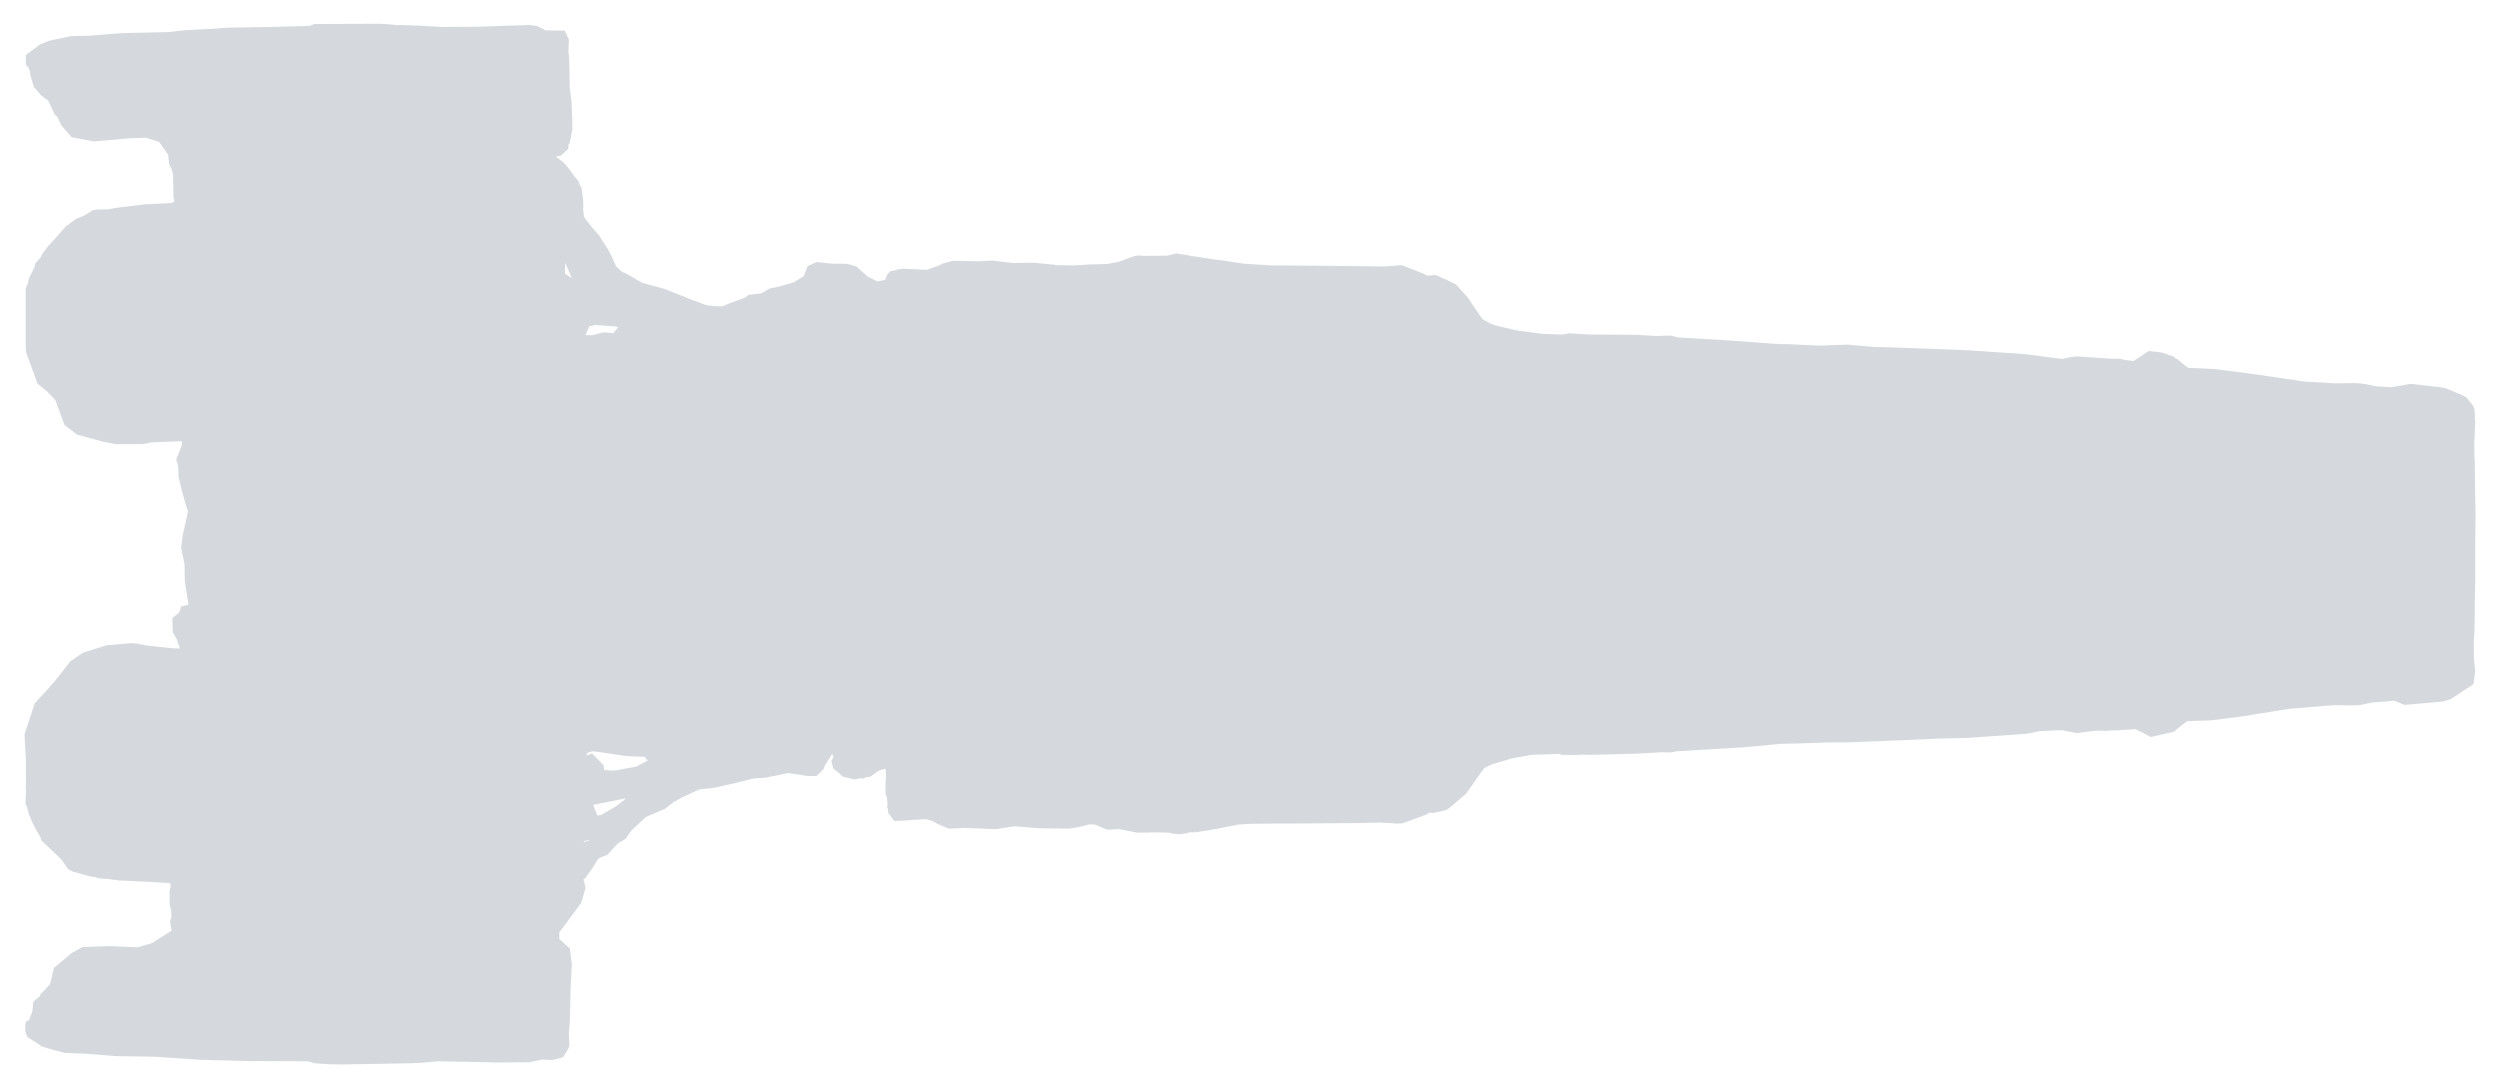
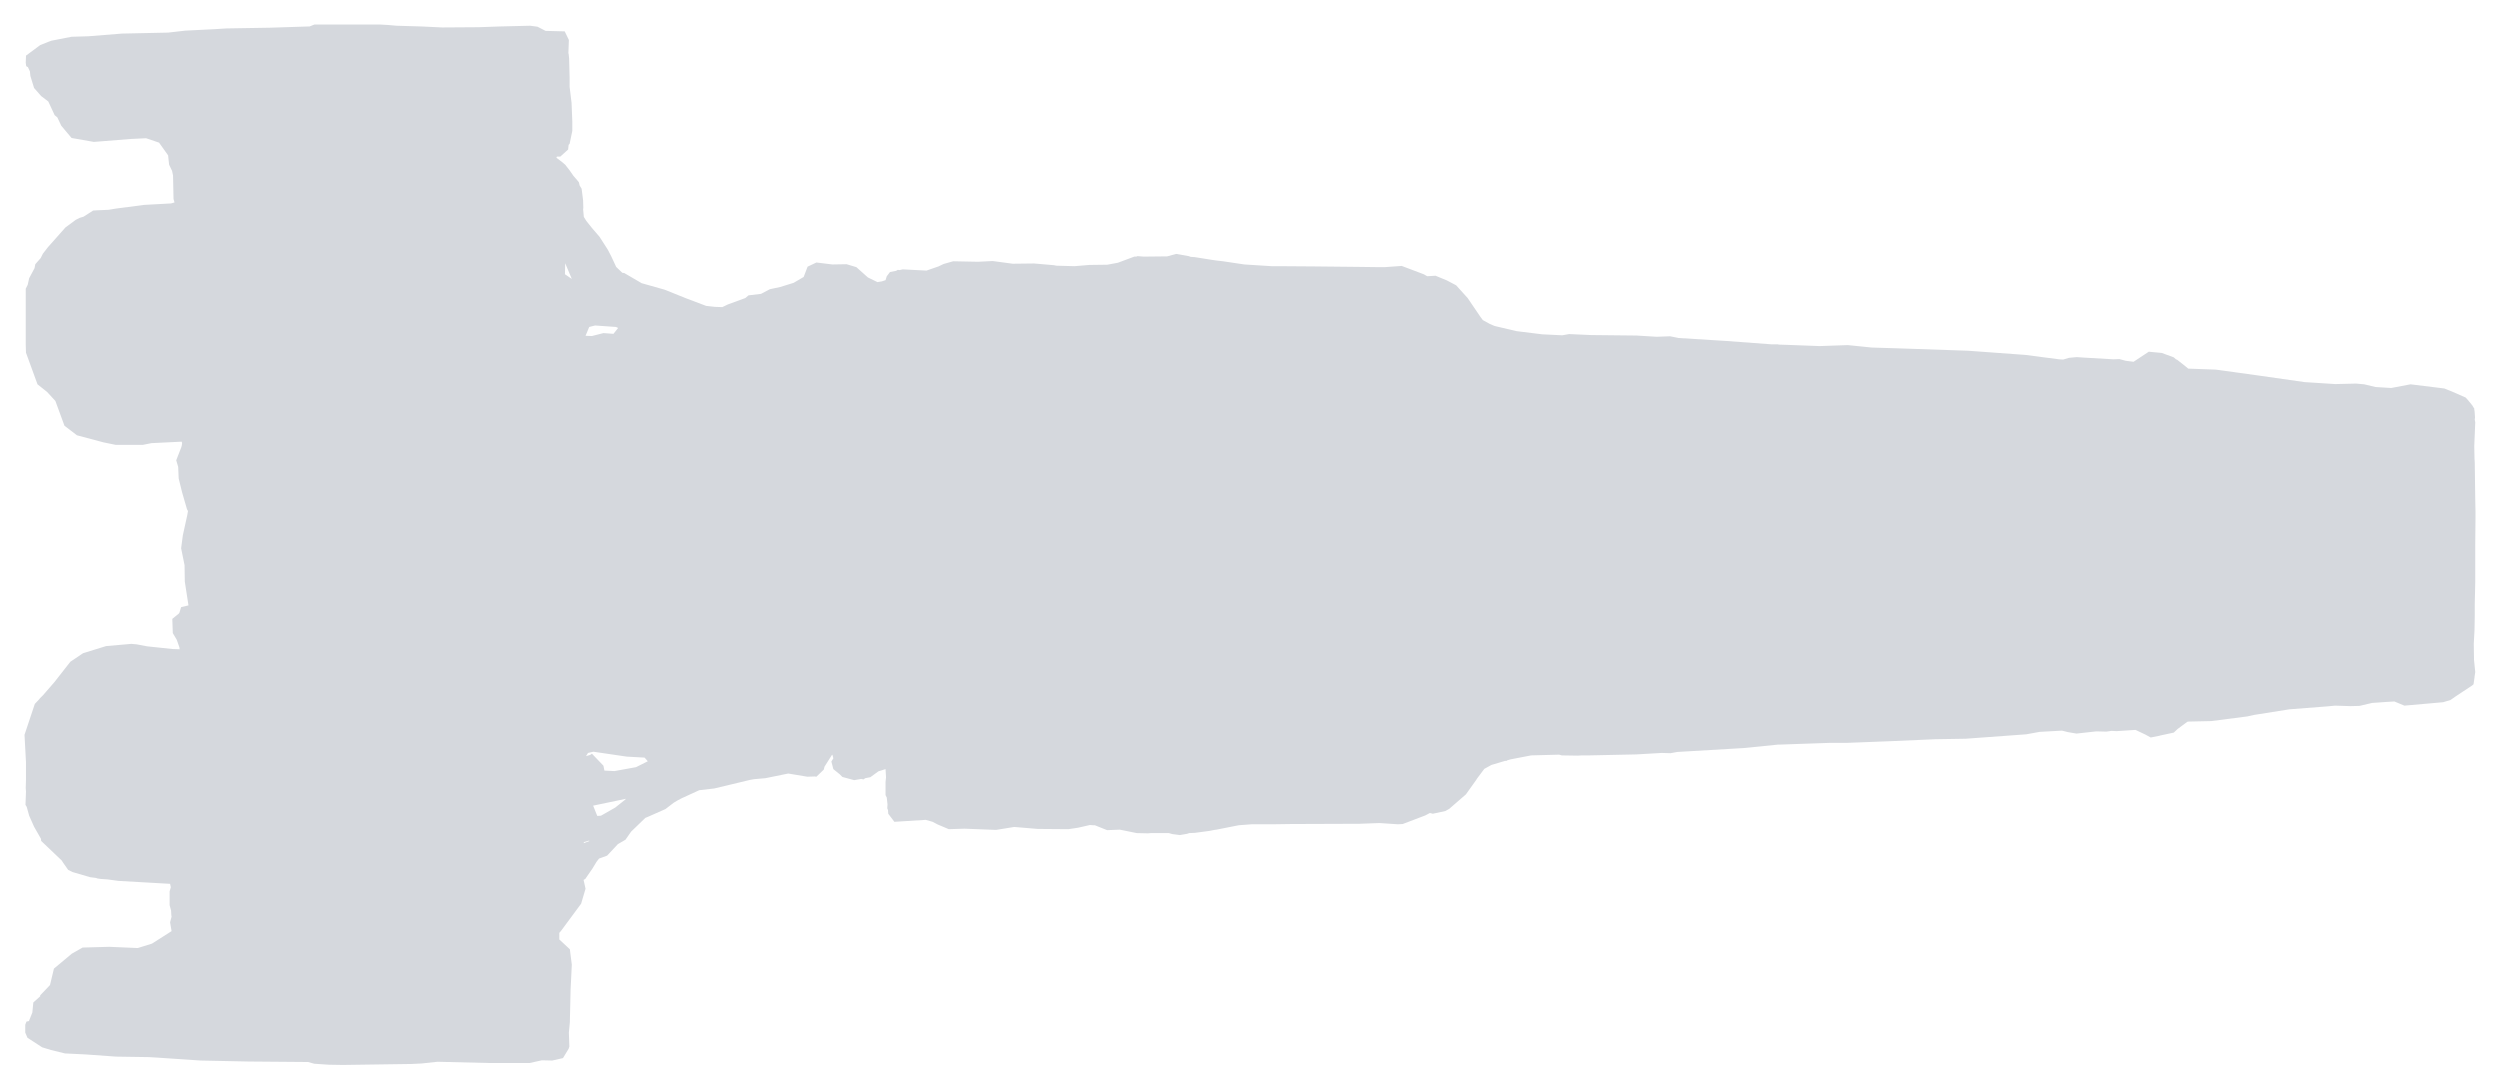
- <svg xmlns="http://www.w3.org/2000/svg" viewBox="-510 -222 1020 445" data-ship="no_exit" data-art-stem="no_exit" data-kb-match="verbatim" data-aspect="2.3557" data-frame-ambiguous="false" data-adjustments="{}">
-   <path d="M-490.1 -205.3L-489.0 -205.6L-480.8 -207.3L-474.0 -207.4L-460.2 -208.5L-441.4 -208.9L-434.4 -209.7L-422.4 -210.3L-417.6 -210.7L-399.7 -211.0L-384.2 -211.4L-383.7 -211.4L-381.7 -212.2L-355.1 -212.3L-351.6 -212.1L-348.2 -211.8L-338.0 -211.5L-329.6 -211.0L-314.7 -211.1L-306.1 -211.4L-293.7 -211.8L-290.7 -211.3L-287.4 -209.6L-279.6 -209.5L-277.9 -205.9L-278.1 -200.4L-278.0 -200.3L-277.8 -198.5L-277.6 -190.7L-277.6 -186.9L-276.8 -180.3L-276.5 -172.7L-276.5 -168.9L-277.6 -163.5L-278.0 -163.2L-278.2 -161.2L-281.4 -158.3L-282.7 -158.4L-283.0 -158.1L-282.8 -157.8L-280.7 -156.2L-279.4 -155.0L-277.6 -152.8L-276.0 -150.5L-274.6 -148.8L-273.8 -147.8L-273.5 -146.6L-272.7 -145.3L-272.1 -140.6L-272.0 -137.3L-272.1 -137.1L-271.8 -133.7L-270.8 -132.2L-268.5 -129.3L-265.4 -125.7L-262.0 -120.3L-260.6 -117.7L-258.6 -113.3L-256.1 -111.0L-255.3 -110.8L-248.1 -106.7L-248.0 -106.6L-238.8 -104.1L-230.1 -100.6L-221.9 -97.5L-218.3 -97.1L-215.3 -97.0L-213.0 -98.0L-205.9 -100.6L-204.6 -101.7L-199.5 -102.3L-195.9 -104.3L-191.7 -105.2L-186.2 -106.8L-182.1 -109.3L-180.5 -113.4L-176.9 -115.1L-170.4 -114.4L-164.6 -114.4L-160.6 -113.3L-155.9 -109.1L-152.0 -107.2L-150.2 -107.5L-148.7 -108.0L-148.2 -109.6L-146.9 -111.3L-144.4 -111.8L-143.7 -112.2L-143.0 -112.1L-141.7 -112.4L-132.0 -111.9L-127.1 -113.6L-125.0 -114.6L-121.1 -115.6L-110.9 -115.4L-105.0 -115.7L-96.8 -114.7L-88.1 -114.8L-80.0 -114.0L-79.0 -113.8L-71.6 -113.7L-65.6 -114.1L-58.2 -114.3L-53.9 -115.1L-47.2 -117.5L-46.4 -117.6L-45.9 -117.8L-43.4 -117.6L-33.8 -117.7L-30.1 -118.6L-25.0 -117.8L-24.2 -117.5L-22.6 -117.4L-15.7 -116.3L-13.6 -116.0L-11.0 -115.7L-2.3 -114.4L8.8 -113.7L11.7 -113.7L26.0 -113.6L45.1 -113.4L52.8 -113.3L54.9 -113.3L61.9 -113.8L70.9 -110.3L72.3 -109.5L75.7 -109.8L80.3 -107.8L84.1 -105.9L88.8 -100.7L94.1 -92.8L95.0 -91.7L97.9 -90.1L99.8 -89.3L108.7 -87.2L119.2 -85.8L127.4 -85.5L130.2 -86.0L139.1 -85.5L157.7 -85.4L165.9 -84.9L171.4 -85.1L174.8 -84.3L194.1 -83.2L213.0 -81.8L215.4 -81.7L215.8 -81.6L219.0 -81.6L232.4 -81.0L243.9 -81.4L253.7 -80.5L263.7 -80.2L293.0 -79.1L316.3 -77.5L330.1 -75.7L331.8 -75.6L334.1 -76.2L337.3 -76.6L340.2 -76.4L352.3 -75.6L354.7 -75.7L357.3 -75.1L360.5 -74.7L366.7 -78.8L372.0 -78.2L376.9 -76.5L377.8 -75.6L378.3 -75.5L381.6 -72.8L382.8 -71.9L394.0 -71.4L410.7 -69.2L430.3 -66.3L442.8 -65.6L451.3 -65.7L454.6 -65.4L459.2 -64.4L465.6 -64.0L473.5 -65.4L487.3 -63.8L490.3 -62.6L496.0 -60.1L496.9 -59.1L498.7 -56.9L499.6 -55.4L499.4 -55.0L499.6 -54.8L499.8 -52.0L499.7 -51.1L499.9 -49.9L499.5 -40.3L499.6 -35.1L499.7 -33.5L499.9 -18.7L500.0 -13.5L500.0 -10.7L499.9 -0.3L499.9 15.2L499.8 19.9L499.7 24.1L499.7 28.6L499.7 29.1L499.6 34.8L499.3 40.5L499.4 47.1L499.9 52.0L499.6 53.9L499.6 54.1L499.2 57.0L498.6 57.5L491.8 62.0L489.8 63.3L486.8 64.2L471.0 65.6L466.9 63.9L463.5 64.2L457.8 64.6L452.7 65.7L449.0 65.8L442.7 65.7L439.6 65.9L424.1 67.2L409.6 69.5L406.9 70.0L392.2 71.9L382.9 72.2L382.4 72.2L378.5 75.2L376.9 76.6L371.3 77.8L371.1 77.9L371.0 77.9L367.5 78.7L365.3 77.5L361.3 75.5L353.6 76.0L351.5 76.0L349.4 76.2L345.3 76.1L337.2 77.1L333.7 76.4L331.3 75.9L322.2 76.3L316.7 77.4L292.0 79.1L279.7 79.4L261.4 80.2L243.2 80.9L236.3 80.9L224.6 81.3L216.0 81.5L215.4 81.6L201.5 82.9L174.3 84.5L171.6 85.0L168.0 84.9L157.6 85.5L138.4 86.0L135.4 85.9L133.7 86.0L127.2 86.0L126.1 85.6L114.7 86.0L106.4 87.5L105.7 87.7L105.0 88.0L104.5 88.2L104.2 88.2L98.5 89.9L95.6 91.4L92.6 95.4L92.3 96.0L88.1 101.9L81.3 107.7L79.7 108.6L74.6 109.7L73.4 109.5L71.5 110.5L62.3 113.9L60.3 114.0L52.8 113.6L44.7 113.8L16.7 114.0L9.7 114.0L0.7 114.1L-4.6 114.4L-13.7 116.2L-14.5 116.3L-16.5 116.7L-22.5 117.6L-24.8 117.6L-25.7 117.9L-28.6 118.4L-31.7 118.1L-33.1 117.7L-40.5 117.6L-41.6 117.7L-46.2 117.7L-46.7 117.6L-46.7 117.6L-53.1 116.3L-58.3 116.5L-63.3 114.4L-64.0 114.4L-65.3 114.3L-70.1 115.5L-74.1 116.1L-86.6 115.9L-96.2 115.1L-103.6 116.3L-116.5 115.8L-122.9 116.1L-127.4 114.2L-129.5 113.0L-132.3 112.2L-145.1 113.0L-147.6 109.7L-147.7 108.2L-148.0 107.5L-147.9 106.0L-148.2 103.1L-148.7 102.2L-148.7 96.8L-148.5 94.8L-148.7 91.6L-151.6 92.5L-154.9 94.9L-157.0 95.2L-157.7 95.7L-158.6 95.5L-161.5 96.0L-166.3 94.8L-167.4 93.6L-170.0 91.6L-170.8 88.4L-170.0 87.1L-170.3 85.9L-170.5 85.6L-173.6 90.6L-173.9 91.7L-176.9 94.7L-177.6 94.6L-180.6 94.6L-188.4 93.4L-197.7 95.3L-202.3 95.6L-204.0 96.0L-211.9 97.9L-218.6 99.4L-224.7 100.1L-231.9 103.4L-233.6 104.4L-235.1 105.2L-238.5 107.9L-245.5 110.9L-246.7 111.5L-252.5 117.0L-254.8 120.3L-257.9 122.1L-262.3 126.8L-265.6 128.1L-266.6 129.4L-268.3 132.2L-271.2 136.3L-271.9 136.8L-271.1 140.3L-272.9 146.4L-281.1 157.5L-281.8 158.3L-281.8 161.1L-277.5 165.0L-276.7 171.3L-277.2 181.5L-277.5 194.9L-277.9 199.1L-277.7 204.7L-278.0 205.6L-280.3 209.4L-284.7 210.5L-288.9 210.3L-293.9 211.4L-307.8 211.5L-310.7 211.4L-331.5 211.0L-338.0 211.6L-342.1 211.8L-370.1 212.3L-375.9 212.2L-381.8 211.8L-384.3 211.0L-408.6 210.9L-428.1 210.4L-445.9 209.2L-449.3 209.1L-462.6 208.9L-475.2 207.9L-483.5 207.6L-489.2 206.1L-492.8 205.0L-498.8 201.1L-499.7 199.0L-499.7 195.9L-499.2 194.6L-498.2 194.3L-496.8 190.8L-496.4 186.7L-493.6 184.3L-493.6 183.8L-489.6 179.6L-488.0 172.9L-480.7 166.8L-476.3 164.4L-465.4 164.0L-453.8 164.5L-448.0 162.8L-440.0 157.7L-440.0 157.7L-440.6 154.0L-440.0 151.8L-440.1 151.2L-440.2 149.3L-440.8 147.0L-440.8 141.4L-440.3 139.7L-440.6 138.3L-449.4 137.8L-461.7 137.2L-466.1 136.6L-469.0 136.4L-470.3 136.2L-470.8 135.9L-473.2 135.6L-480.4 133.6L-482.2 132.6L-484.3 129.6L-484.8 128.8L-493.2 120.8L-493.3 120.0L-496.1 115.0L-498.1 110.6L-499.1 106.9L-499.6 106.1L-499.4 100.8L-499.5 99.2L-499.4 95.9L-499.4 88.7L-500.0 77.6L-495.8 64.9L-494.1 63.1L-493.7 62.6L-492.4 61.3L-487.8 56.1L-481.3 47.8L-476.1 44.3L-466.7 41.3L-456.4 40.4L-454.2 40.6L-450.0 41.4L-439.6 42.5L-436.7 42.6L-436.8 41.9L-437.9 38.8L-439.5 36.0L-439.7 30.2L-437.0 28.0L-436.9 27.8L-436.8 27.7L-436.1 25.4L-433.1 24.7L-434.6 15.0L-434.7 8.3L-436.1 1.4L-435.4 -3.9L-433.6 -12.0L-433.3 -13.8L-433.7 -14.4L-435.7 -21.4L-437.1 -27.1L-437.3 -31.8L-438.1 -34.5L-436.0 -39.9L-435.8 -40.7L-435.7 -41.6L-435.9 -42.0L-448.2 -41.5L-451.7 -40.8L-462.8 -40.8L-467.7 -41.7L-478.6 -44.7L-483.7 -48.6L-487.4 -58.7L-490.8 -62.3L-494.7 -65.5L-499.4 -78.4L-499.5 -81.7L-499.5 -81.8L-499.5 -82.3L-499.5 -88.9L-499.5 -97.3L-499.5 -98.0L-499.5 -98.4L-499.5 -104.4L-498.7 -106.1L-498.1 -108.7L-495.9 -112.9L-495.6 -114.5L-493.4 -117.0L-492.5 -118.8L-490.4 -121.5L-487.2 -125.0L-483.3 -129.5L-479.1 -132.6L-477.5 -133.3L-475.9 -133.9L-472.0 -136.3L-470.3 -136.5L-465.7 -136.6L-462.7 -137.2L-451.2 -138.6L-440.2 -139.2L-438.8 -139.7L-439.2 -141.0L-439.4 -150.6L-439.8 -152.5L-441.0 -155.1L-441.3 -157.8L-441.4 -158.9L-445.1 -164.1L-450.4 -165.8L-456.6 -165.6L-471.7 -164.3L-480.8 -166.0L-485.0 -170.9L-486.6 -174.3L-487.7 -175.3L-490.3 -180.9L-493.2 -183.1L-496.1 -186.4L-497.6 -191.2L-497.8 -193.1L-498.6 -194.8L-499.3 -195.3L-499.5 -196.7L-499.4 -199.2L-499.4 -199.6L-493.6 -203.9L-490.1 -205.3ZM-269.8 120.7L-270.2 120.8L-271.8 121.3L-271.8 121.7L-269.4 120.8L-269.8 120.7ZM-264.8 110.5L-259.0 107.2L-255.1 104.2L-254.6 103.7L-268.0 106.4L-266.6 109.9L-266.3 110.7L-264.8 110.5ZM-270.1 85.0L-270.9 86.2L-269.2 85.8L-268.5 85.3L-263.8 90.2L-263.4 92.2L-259.3 92.4L-250.5 90.8L-245.7 88.3L-247.0 86.8L-254.3 86.5L-267.9 84.5L-270.1 85.0ZM-271.1 -85.3L-271.1 -85.3L-268.5 -85.2L-263.8 -86.4L-259.7 -86.1L-257.8 -88.5L-258.7 -88.8L-267.2 -89.4L-269.6 -88.8L-271.1 -85.3ZM-276.7 -108.5L-276.7 -108.5L-279.4 -114.8L-279.5 -110.4L-276.7 -108.5Z" fill-rule="evenodd" fill="#d5d8dd" />
+ <svg xmlns="http://www.w3.org/2000/svg" viewBox="0 0 1020 445" data-ship="no_exit" data-art-stem="no_exit" data-kb-match="verbatim" data-aspect="2.3557" data-frame-ambiguous="false" data-adjustments="{}">
+   <path d="M19.9 17.0L21.0 16.6L29.2 15.0L36.0 14.8L49.8 13.7L68.6 13.3L75.6 12.5L87.6 11.9L92.4 11.6L110.3 11.3L125.8 10.8L126.3 10.8L128.3 10.0L154.9 10.0L158.4 10.2L161.8 10.5L172.0 10.8L180.4 11.2L195.3 11.1L203.9 10.8L216.3 10.5L219.3 10.9L222.6 12.6L230.4 12.8L232.1 16.3L231.9 21.8L232.0 21.9L232.2 23.8L232.4 31.6L232.4 35.4L233.2 42.0L233.5 49.6L233.5 53.4L232.4 58.7L232.0 59.1L231.8 61.0L228.6 63.9L227.3 63.9L227.0 64.1L227.2 64.5L229.3 66.1L230.6 67.2L232.4 69.5L234.0 71.8L235.4 73.4L236.2 74.4L236.5 75.7L237.3 77.0L237.9 81.7L238.0 85.0L237.9 85.2L238.2 88.5L239.2 90.1L241.5 93.0L244.6 96.6L248.0 101.9L249.4 104.6L251.4 108.9L253.9 111.3L254.7 111.4L261.9 115.6L262.0 115.6L271.2 118.2L279.9 121.7L288.1 124.8L291.7 125.2L294.7 125.3L297.0 124.2L304.1 121.6L305.4 120.5L310.5 119.9L314.1 118.0L318.3 117.1L323.8 115.4L327.9 113.0L329.5 108.8L333.1 107.1L339.6 107.9L345.4 107.8L349.4 109.0L354.1 113.2L358.0 115.1L359.8 114.8L361.3 114.3L361.8 112.7L363.1 111.0L365.6 110.5L366.3 110.1L367.0 110.2L368.3 109.9L378.0 110.4L382.9 108.7L385.0 107.7L388.9 106.6L399.1 106.8L405.0 106.5L413.2 107.6L421.9 107.5L430.0 108.2L431.0 108.4L438.4 108.6L444.4 108.1L451.8 108.0L456.1 107.2L462.8 104.7L463.6 104.7L464.1 104.5L466.6 104.7L476.2 104.6L479.9 103.6L485.0 104.5L485.8 104.8L487.4 104.9L494.3 106.0L496.4 106.3L499.0 106.6L507.7 107.9L518.8 108.6L521.7 108.6L536.0 108.7L555.1 108.9L562.8 109.0L564.9 109.0L571.9 108.5L580.9 111.9L582.3 112.7L585.7 112.5L590.3 114.4L594.1 116.4L598.8 121.6L604.1 129.4L605.0 130.6L607.9 132.2L609.8 133.0L618.7 135.1L629.2 136.4L637.4 136.8L640.2 136.3L649.1 136.7L667.7 136.9L675.9 137.4L681.4 137.2L684.8 137.9L704.1 139.1L723.0 140.5L725.4 140.5L725.8 140.6L729.0 140.7L742.4 141.2L753.9 140.8L763.7 141.8L773.7 142.1L803.0 143.1L826.3 144.8L840.1 146.6L841.8 146.7L844.1 146.0L847.3 145.7L850.2 145.9L862.3 146.6L864.7 146.5L867.3 147.2L870.5 147.6L876.7 143.5L882.0 144.0L886.9 145.8L887.8 146.6L888.3 146.8L891.6 149.4L892.8 150.4L904.0 150.8L920.7 153.1L940.3 155.9L952.8 156.7L961.3 156.5L964.6 156.8L969.2 157.9L975.6 158.3L983.5 156.8L997.3 158.5L1000.3 159.7L1006.0 162.2L1006.9 163.2L1008.7 165.4L1009.6 166.9L1009.4 167.3L1009.6 167.4L1009.8 170.3L1009.7 171.2L1009.9 172.3L1009.5 182.0L1009.6 187.1L1009.7 188.7L1009.9 203.6L1010.0 208.7L1010.0 211.6L1009.9 222.0L1009.9 237.4L1009.8 242.2L1009.7 246.4L1009.7 250.9L1009.7 251.4L1009.6 257.0L1009.3 262.7L1009.4 269.3L1009.9 274.2L1009.6 276.2L1009.6 276.4L1009.2 279.2L1008.6 279.7L1001.8 284.2L999.8 285.6L996.8 286.5L981.0 287.9L976.9 286.2L973.5 286.4L967.8 286.8L962.7 288.0L959.0 288.1L952.7 287.9L949.6 288.2L934.1 289.4L919.6 291.7L916.9 292.3L902.2 294.2L892.9 294.4L892.4 294.5L888.5 297.4L886.9 298.9L881.3 300.1L881.1 300.2L881.0 300.2L877.5 300.9L875.3 299.7L871.3 297.8L863.6 298.3L861.5 298.2L859.4 298.5L855.3 298.4L847.2 299.3L843.7 298.7L841.3 298.1L832.2 298.6L826.7 299.6L802.0 301.4L789.7 301.6L771.4 302.4L753.2 303.1L746.3 303.1L734.6 303.5L726.0 303.8L725.4 303.8L711.5 305.2L684.3 306.8L681.6 307.3L678.0 307.2L667.6 307.8L648.4 308.2L645.4 308.2L643.7 308.3L637.2 308.2L636.1 307.9L624.7 308.2L616.4 309.8L615.7 310.0L615.0 310.2L614.5 310.5L614.2 310.4L608.5 312.1L605.6 313.7L602.6 317.7L602.3 318.2L598.1 324.1L591.3 330.0L589.7 330.9L584.6 332.0L583.4 331.7L581.5 332.7L572.3 336.2L570.3 336.3L562.8 335.8L554.7 336.1L526.7 336.2L519.7 336.3L510.7 336.3L505.4 336.7L496.3 338.5L495.5 338.6L493.5 339.0L487.5 339.8L485.2 339.9L484.3 340.2L481.4 340.7L478.3 340.3L476.9 339.9L469.5 339.9L468.4 340.0L463.8 339.9L463.3 339.8L463.3 339.8L456.9 338.5L451.7 338.7L446.7 336.7L446.0 336.7L444.7 336.6L439.9 337.7L435.9 338.3L423.4 338.2L413.8 337.4L406.4 338.6L393.5 338.1L387.1 338.3L382.6 336.4L380.5 335.3L377.7 334.5L364.9 335.3L362.4 332.0L362.3 330.5L362.0 329.8L362.1 328.2L361.8 325.4L361.3 324.4L361.3 319.1L361.5 317.1L361.3 313.8L358.4 314.7L355.1 317.1L353.0 317.5L352.3 318.0L351.4 317.8L348.5 318.3L343.7 317.0L342.6 315.9L340.0 313.8L339.2 310.7L340.0 309.4L339.7 308.2L339.5 307.9L336.4 312.8L336.1 314.0L333.1 316.9L332.4 316.8L329.4 316.9L321.6 315.6L312.3 317.5L307.7 317.9L306.0 318.2L298.1 320.1L291.4 321.7L285.3 322.4L278.1 325.7L276.4 326.6L274.9 327.5L271.5 330.1L264.5 333.2L263.3 333.7L257.5 339.3L255.2 342.6L252.1 344.4L247.7 349.1L244.4 350.3L243.4 351.6L241.7 354.4L238.8 358.6L238.1 359.0L238.9 362.6L237.1 368.7L228.9 379.8L228.2 380.6L228.2 383.3L232.5 387.3L233.3 393.6L232.8 403.8L232.5 417.1L232.1 421.3L232.3 427.0L232.0 427.9L229.7 431.7L225.3 432.7L221.1 432.6L216.1 433.7L202.2 433.7L199.3 433.7L178.5 433.2L172.0 433.9L167.9 434.1L139.9 434.5L134.1 434.4L128.2 434.0L125.7 433.3L101.4 433.1L81.9 432.7L64.1 431.5L60.7 431.3L47.4 431.1L34.8 430.2L26.5 429.8L20.8 428.4L17.2 427.3L11.2 423.4L10.3 421.3L10.3 418.1L10.8 416.8L11.8 416.6L13.2 413.1L13.6 409.0L16.4 406.5L16.4 406.1L20.4 401.9L22.0 395.2L29.3 389.1L33.7 386.6L44.6 386.3L56.2 386.8L62.0 385.0L70.0 379.9L70.0 379.9L69.4 376.3L70.0 374.0L69.9 373.4L69.8 371.5L69.2 369.3L69.2 363.7L69.7 362.0L69.4 360.6L60.6 360.1L48.3 359.4L43.9 358.8L41.0 358.6L39.7 358.4L39.2 358.2L36.8 357.9L29.6 355.8L27.8 354.9L25.7 351.9L25.2 351.1L16.8 343.1L16.7 342.2L13.9 337.3L11.9 332.8L10.9 329.2L10.4 328.4L10.6 323.0L10.5 321.5L10.6 318.1L10.6 311.0L10.0 299.8L14.2 287.2L15.9 285.4L16.3 284.9L17.6 283.6L22.2 278.3L28.7 270.0L33.9 266.5L43.3 263.6L53.6 262.7L55.8 262.9L60.0 263.7L70.4 264.8L73.3 264.9L73.2 264.1L72.1 261.0L70.5 258.3L70.3 252.5L73.0 250.3L73.1 250.1L73.2 250.0L73.9 247.7L76.9 247.0L75.4 237.3L75.3 230.6L73.9 223.7L74.6 218.4L76.4 210.2L76.7 208.5L76.3 207.8L74.3 200.9L72.9 195.2L72.7 190.5L71.9 187.8L74.0 182.4L74.2 181.6L74.3 180.7L74.1 180.2L61.8 180.8L58.3 181.5L47.2 181.5L42.3 180.5L31.4 177.6L26.3 173.7L22.6 163.6L19.2 159.9L15.3 156.8L10.6 143.9L10.5 140.6L10.5 140.5L10.5 140.0L10.5 133.3L10.5 125.0L10.5 124.2L10.5 123.9L10.5 117.8L11.3 116.2L11.9 113.5L14.1 109.4L14.4 107.8L16.6 105.3L17.5 103.5L19.6 100.8L22.8 97.2L26.7 92.8L30.9 89.7L32.5 88.9L34.1 88.4L38.0 85.9L39.7 85.8L44.3 85.6L47.3 85.1L58.8 83.6L69.8 83.0L71.2 82.6L70.8 81.2L70.6 71.6L70.2 69.7L69.0 67.2L68.7 64.5L68.6 63.4L64.9 58.2L59.6 56.4L53.4 56.7L38.3 57.9L29.2 56.3L25.0 51.3L23.4 47.9L22.3 47.0L19.7 41.4L16.8 39.2L13.9 35.9L12.4 31.0L12.2 29.1L11.4 27.4L10.7 27.0L10.5 25.6L10.6 23.1L10.6 22.7L16.4 18.4L19.9 17.0ZM240.2 343.0L239.8 343.1L238.2 343.6L238.2 344.0L240.6 343.1L240.2 343.0ZM245.2 332.8L251.0 329.5L254.9 326.4L255.4 325.9L242.0 328.7L243.4 332.2L243.7 332.9L245.2 332.8ZM239.9 307.2L239.1 308.5L240.8 308.0L241.5 307.5L246.2 312.4L246.6 314.4L250.7 314.6L259.5 313.0L264.3 310.6L263.0 309.1L255.7 308.7L242.1 306.7L239.9 307.2ZM238.9 137.0L238.9 137.0L241.5 137.1L246.2 135.9L250.3 136.2L252.2 133.8L251.3 133.4L242.8 132.8L240.4 133.4L238.9 137.0ZM233.3 113.8L233.3 113.8L230.6 107.4L230.5 111.9L233.3 113.8Z" fill-rule="evenodd" fill="#d5d8dd" />
</svg>
